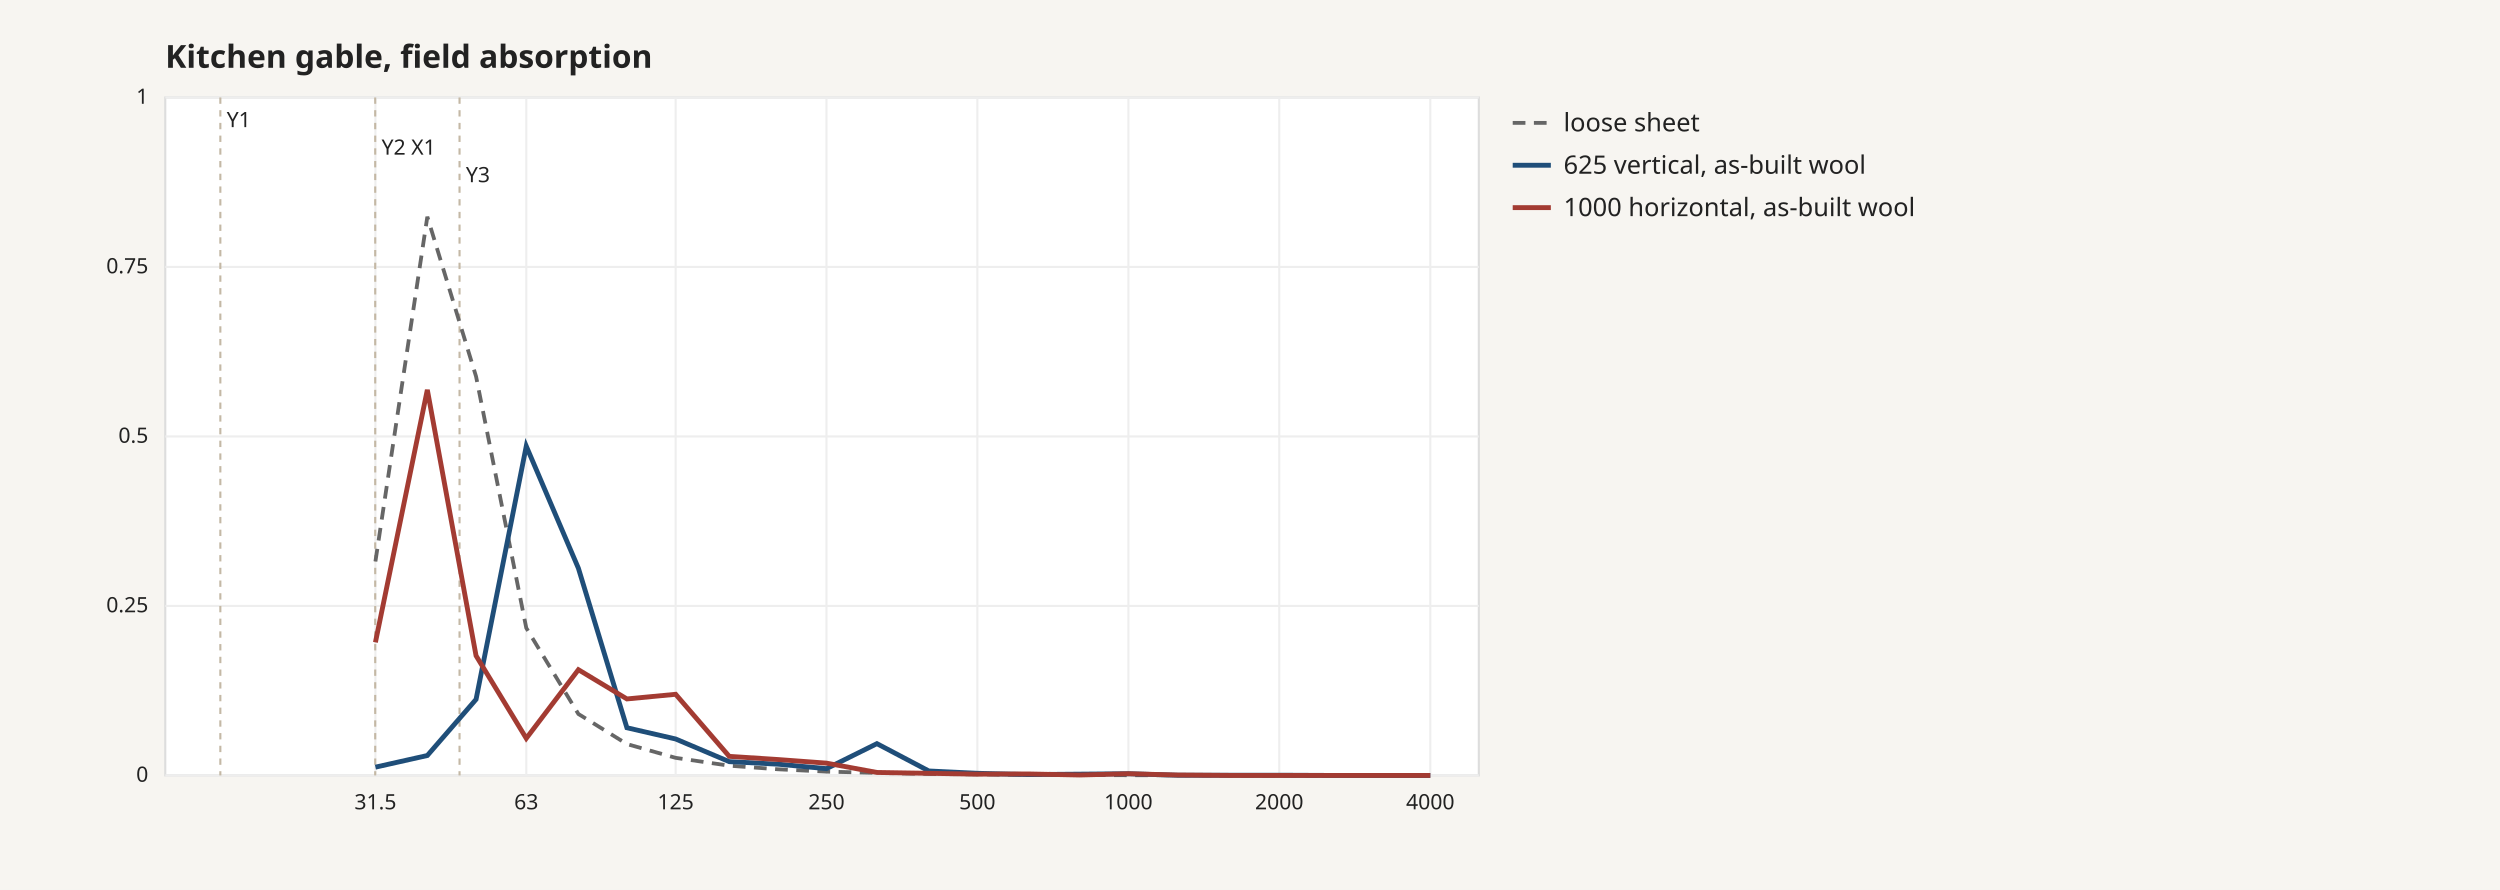
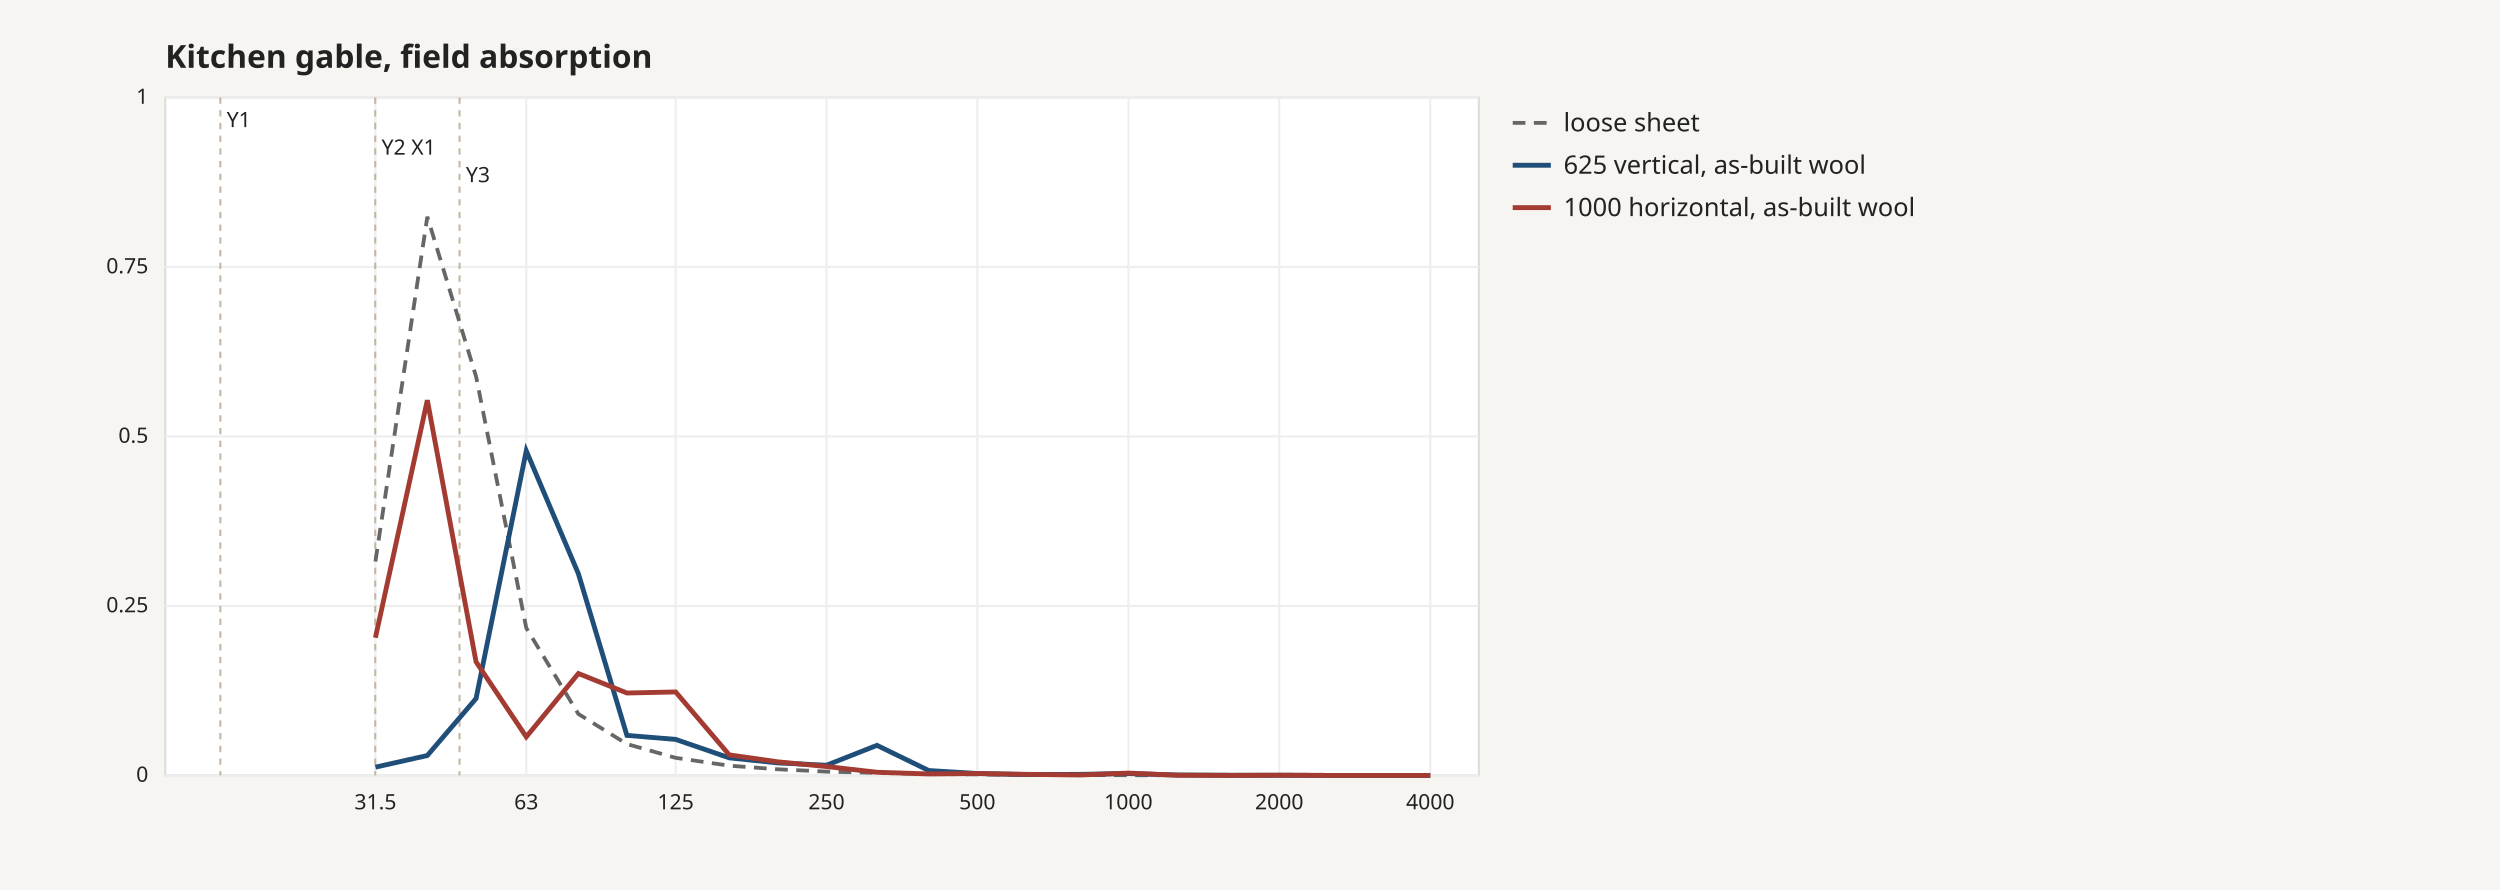
<svg xmlns="http://www.w3.org/2000/svg" width="1180" height="420" viewBox="0 0 1180 420">
  <rect width="100%" height="100%" fill="#f7f5f1" />
  <style>text{font-family:system-ui,sans-serif;fill:#222}</style>
  <text x="78" y="32" font-size="15" font-weight="600">Kitchen gable, field absorption</text>
  <rect x="78" y="46" width="620" height="320" fill="#fff" stroke="#ddd" />
  <line x1="177.2" y1="46" x2="177.2" y2="366" stroke="#eee" />
  <text x="177.2" y="382" font-size="10" text-anchor="middle">31.5</text>
  <line x1="248.4" y1="46" x2="248.4" y2="366" stroke="#eee" />
  <text x="248.4" y="382" font-size="10" text-anchor="middle">63</text>
  <line x1="318.9" y1="46" x2="318.9" y2="366" stroke="#eee" />
  <text x="318.9" y="382" font-size="10" text-anchor="middle">125</text>
  <line x1="390.1" y1="46" x2="390.1" y2="366" stroke="#eee" />
  <text x="390.1" y="382" font-size="10" text-anchor="middle">250</text>
  <line x1="461.3" y1="46" x2="461.3" y2="366" stroke="#eee" />
  <text x="461.3" y="382" font-size="10" text-anchor="middle">500</text>
  <line x1="532.6" y1="46" x2="532.6" y2="366" stroke="#eee" />
  <text x="532.6" y="382" font-size="10" text-anchor="middle">1000</text>
  <line x1="603.8" y1="46" x2="603.8" y2="366" stroke="#eee" />
  <text x="603.8" y="382" font-size="10" text-anchor="middle">2000</text>
  <line x1="675.1" y1="46" x2="675.1" y2="366" stroke="#eee" />
  <text x="675.1" y="382" font-size="10" text-anchor="middle">4000</text>
  <line x1="78" y1="366.0" x2="698" y2="366.0" stroke="#eee" />
  <text x="70" y="369.0" font-size="10" text-anchor="end">0</text>
  <line x1="78" y1="286.0" x2="698" y2="286.0" stroke="#eee" />
  <text x="70" y="289.0" font-size="10" text-anchor="end">0.25</text>
  <line x1="78" y1="206.0" x2="698" y2="206.0" stroke="#eee" />
  <text x="70" y="209.0" font-size="10" text-anchor="end">0.5</text>
  <line x1="78" y1="126.0" x2="698" y2="126.0" stroke="#eee" />
  <text x="70" y="129.0" font-size="10" text-anchor="end">0.75</text>
  <line x1="78" y1="46.0" x2="698" y2="46.0" stroke="#eee" />
  <text x="70" y="49.0" font-size="10" text-anchor="end">1</text>
  <line x1="104.0" y1="46" x2="104.0" y2="366" stroke="#c4b8a5" stroke-dasharray="3 3" />
  <text x="107.0" y="60.0" font-size="10" fill="#7a6a52">Y1</text>
  <line x1="177.1" y1="46" x2="177.1" y2="366" stroke="#c4b8a5" stroke-dasharray="3 3" />
  <text x="180.1" y="73.0" font-size="10" fill="#7a6a52">Y2 X1</text>
  <line x1="216.9" y1="46" x2="216.9" y2="366" stroke="#c4b8a5" stroke-dasharray="3 3" />
  <text x="219.9" y="86.0" font-size="10" fill="#7a6a52">Y3</text>
  <path d="M177.2,265.0 L201.7,102.3 L224.7,177.7 L248.4,296.4 L273.0,337.0 L295.9,351.2 L318.9,357.7 L344.2,361.4 L367.2,363.1 L390.1,364.2 L413.9,364.8 L438.4,365.3 L461.3,365.5 L485.1,365.7 L509.6,365.8 L532.6,365.9 L555.5,365.9 L580.9,366.0 L603.8,366.0 L626.8,366.0 L650.5,366.0 L675.1,366.0" fill="none" stroke="#666666" stroke-width="1.8" stroke-dasharray="6 4" />
  <line x1="714" y1="58" x2="732" y2="58" stroke="#666666" stroke-width="1.8" stroke-dasharray="6 4" />
  <text x="738" y="62" font-size="12" fill="#666666">loose sheet</text>
-   <path d="M177.2,362.1 L201.7,356.6 L224.7,330.1 L248.4,210.6 L273.0,268.2 L295.9,343.5 L318.9,348.8 L344.2,359.5 L367.2,360.7 L390.1,362.8 L413.9,351.0 L438.4,363.9 L461.3,365.0 L485.1,365.6 L509.6,365.4 L532.6,365.2 L555.5,365.9 L580.9,365.9 L603.8,365.9 L626.8,366.0 L650.5,366.0 L675.1,366.0" fill="none" stroke="#1f4e79" stroke-width="2.3" />
+   <path d="M177.2,362.1 L201.7,356.6 L224.7,329.7 L248.4,212.8 L273.0,270.8 L295.9,347.1 L318.9,349.0 L344.2,357.7 L367.2,360.1 L390.1,361.2 L413.9,351.8 L438.4,363.7 L461.3,365.1 L485.1,365.6 L509.6,365.5 L532.6,365.1 L555.5,365.8 L580.9,365.9 L603.8,365.9 L626.8,366.0 L650.5,366.0 L675.1,366.0" fill="none" stroke="#1f4e79" stroke-width="2.3" />
  <line x1="714" y1="78" x2="732" y2="78" stroke="#1f4e79" stroke-width="2.3" />
  <text x="738" y="82" font-size="12" fill="#1f4e79">625 vertical, as-built wool</text>
-   <path d="M177.2,303.2 L201.7,184.0 L224.7,309.5 L248.4,348.5 L273.0,316.1 L295.9,329.9 L318.9,327.7 L344.2,357.0 L367.2,358.5 L390.1,360.2 L413.9,364.6 L438.4,365.0 L461.3,365.4 L485.1,365.3 L509.6,365.8 L532.6,365.2 L555.5,365.8 L580.9,366.0 L603.8,366.0 L626.8,366.0 L650.5,366.0 L675.1,366.0" fill="none" stroke="#a33b32" stroke-width="2.3" />
+   <path d="M177.2,301.0 L201.7,188.9 L224.7,312.4 L248.4,347.8 L273.0,317.9 L295.9,327.1 L318.9,326.6 L344.2,356.3 L367.2,359.6 L390.1,361.8 L413.9,364.5 L438.4,365.3 L461.3,365.1 L485.1,365.5 L509.6,365.8 L532.6,364.9 L555.5,365.9 L580.9,366.0 L603.8,365.9 L626.8,366.0 L650.5,366.0 L675.1,366.0" fill="none" stroke="#a33b32" stroke-width="2.3" />
  <line x1="714" y1="98" x2="732" y2="98" stroke="#a33b32" stroke-width="2.3" />
  <text x="738" y="102" font-size="12" fill="#a33b32">1000 horizontal, as-built wool</text>
</svg>
